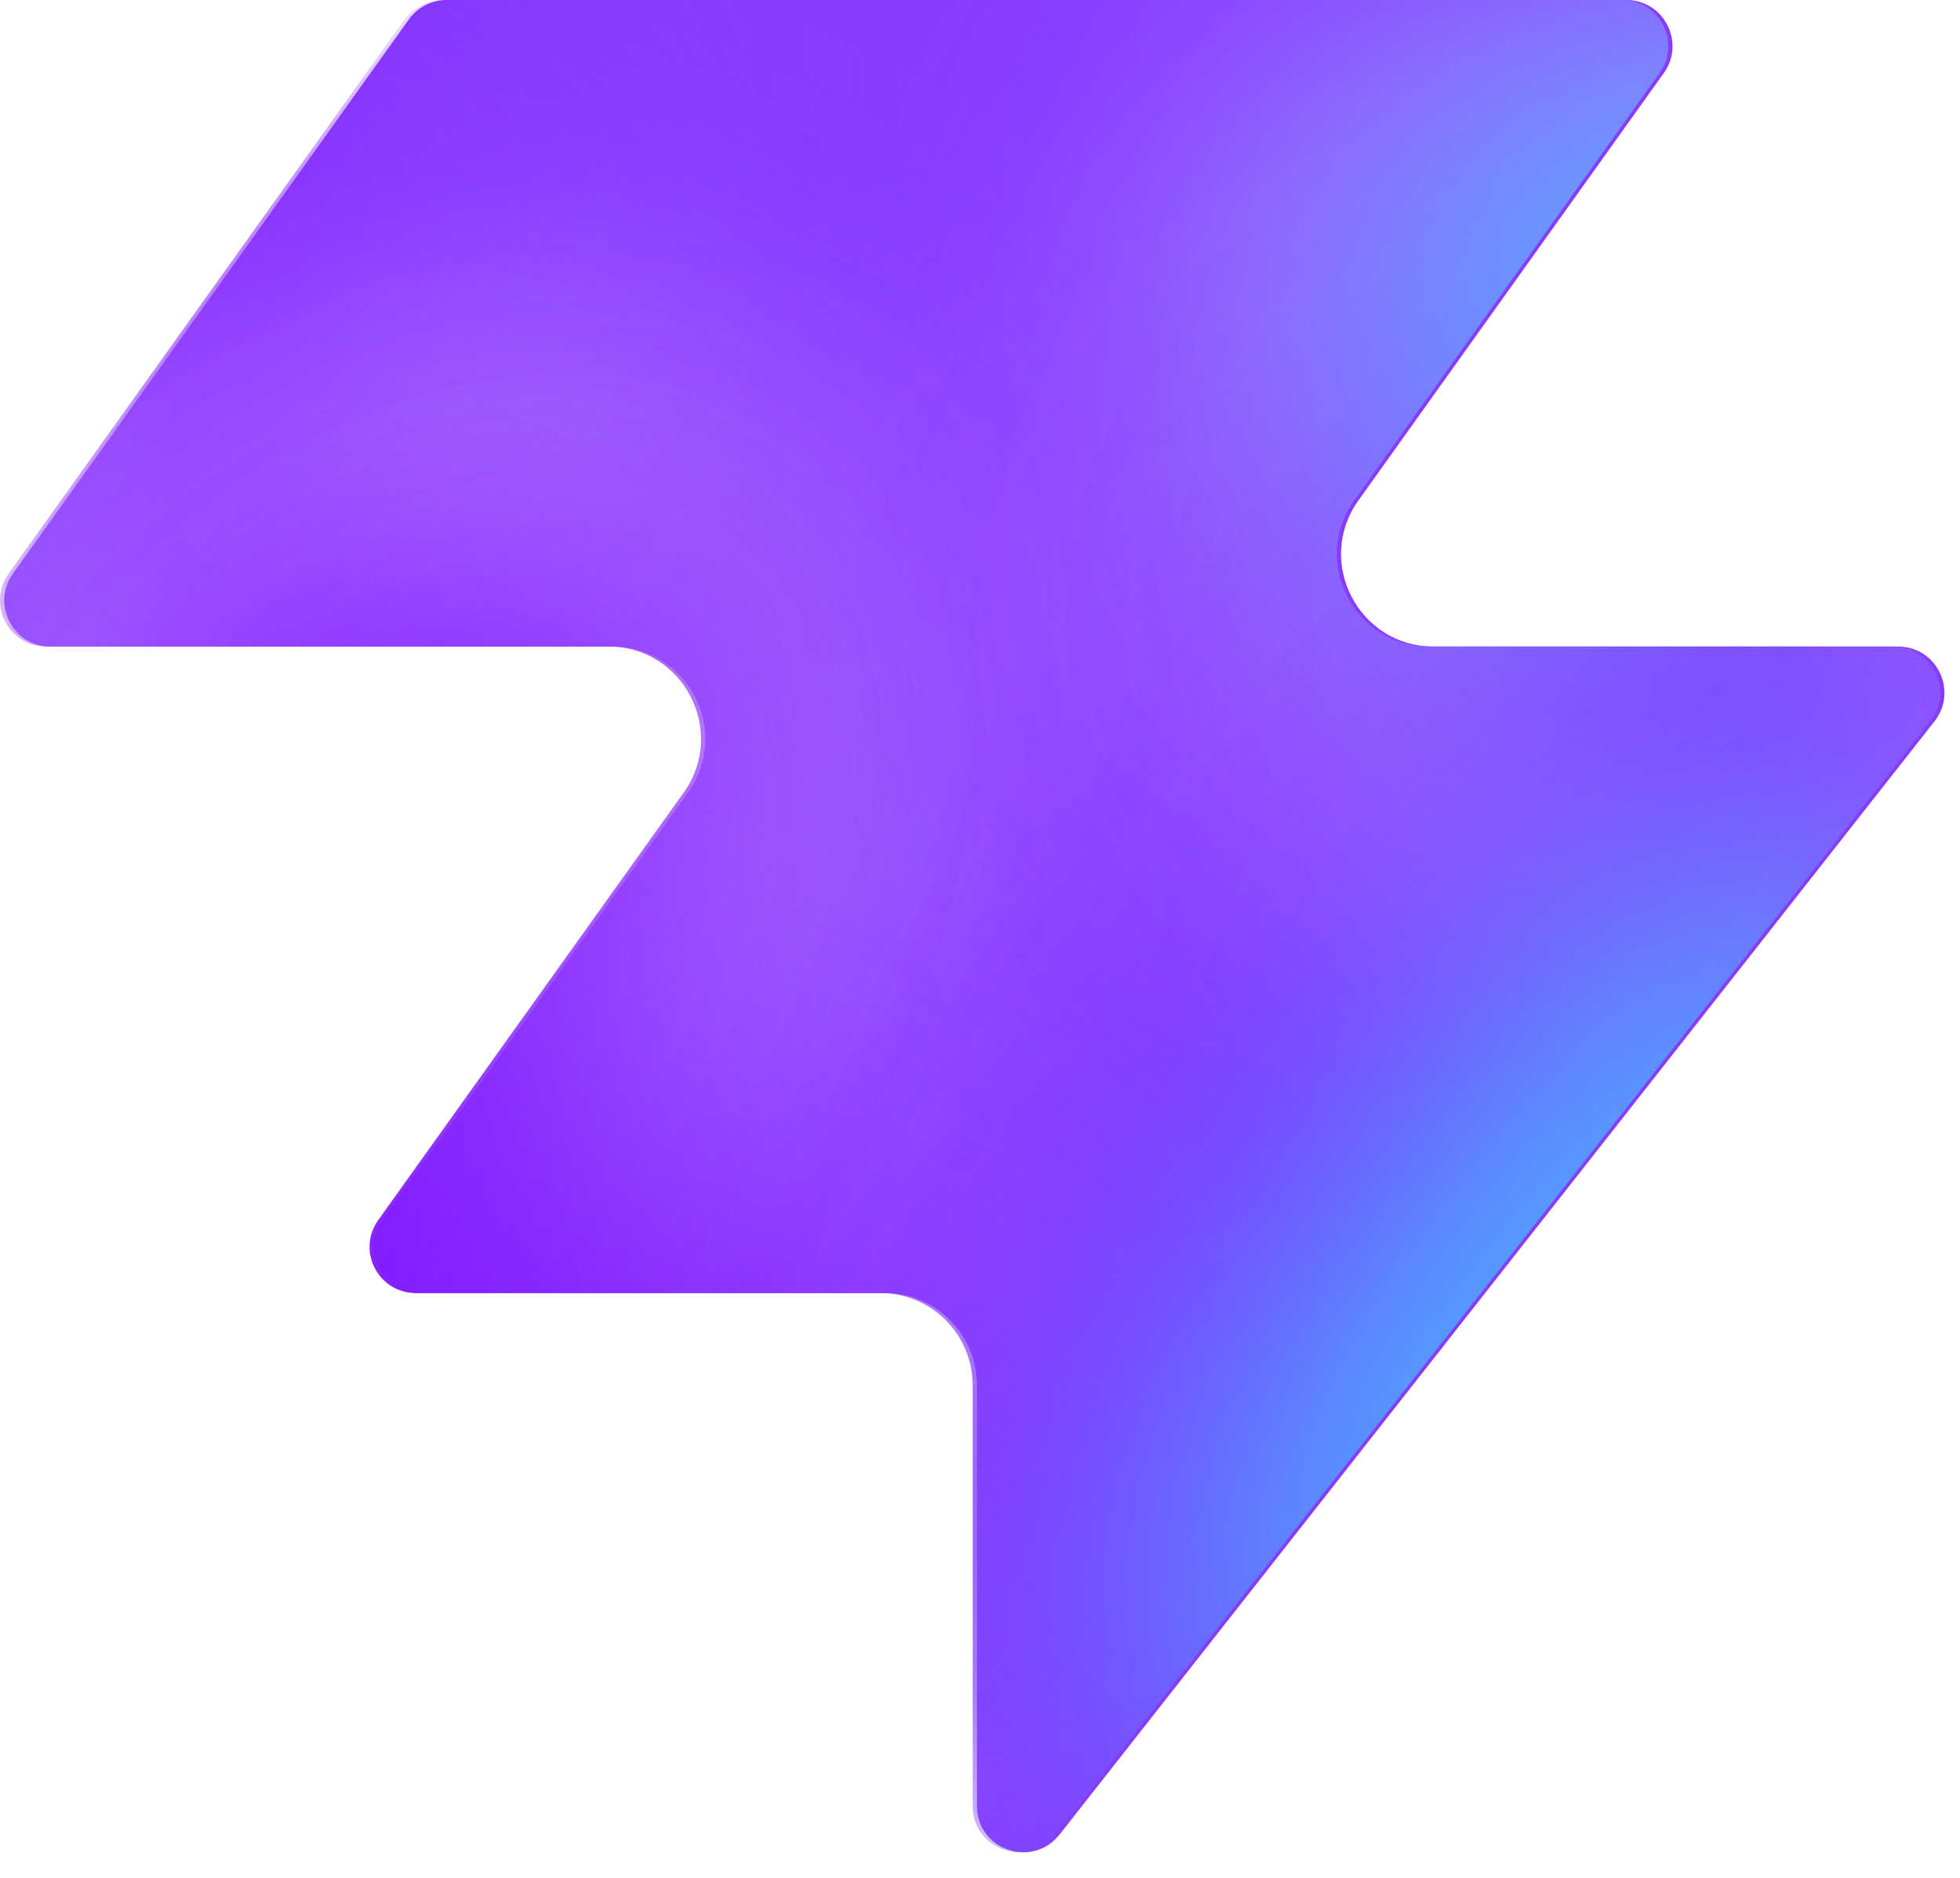
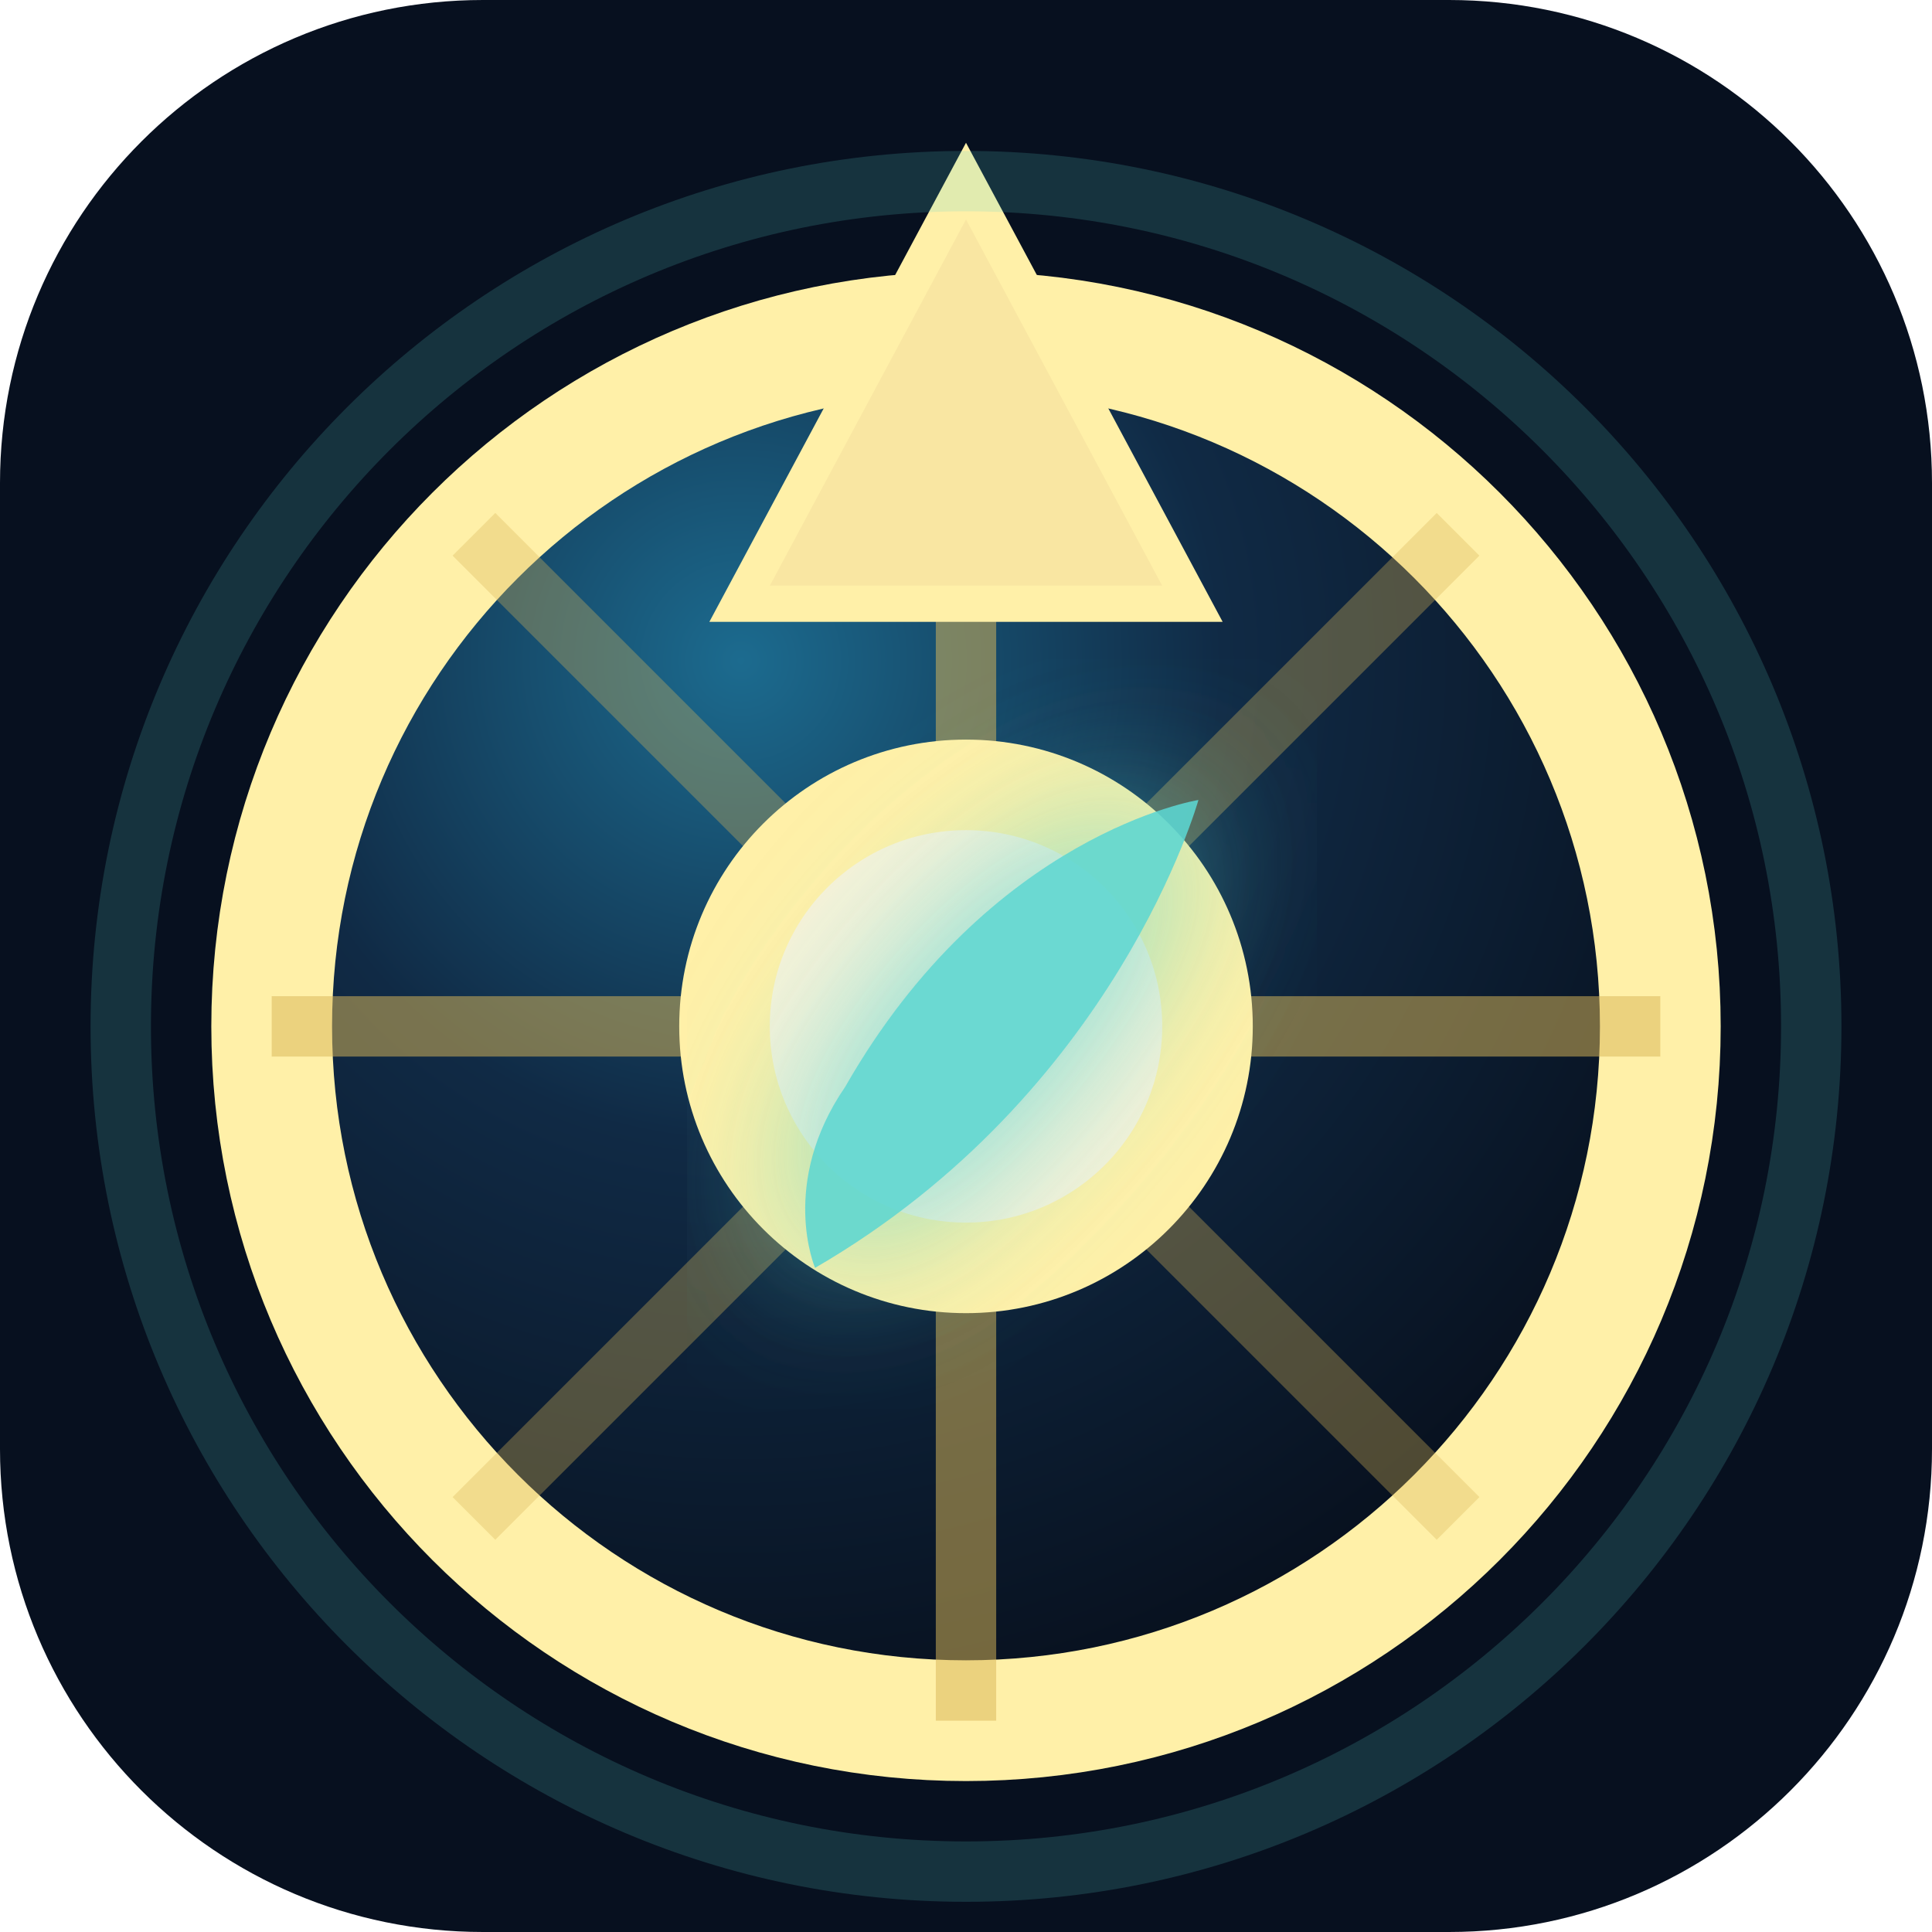
- <svg xmlns="http://www.w3.org/2000/svg" width="48" height="46" fill="none" viewBox="0 0 48 46">
-   <path fill="#863bff" d="M25.946 44.938c-.664.845-2.021.375-2.021-.698V33.937a2.26 2.26 0 0 0-2.262-2.262H10.287c-.92 0-1.456-1.04-.92-1.788l7.48-10.471c1.07-1.497 0-3.578-1.842-3.578H1.237c-.92 0-1.456-1.04-.92-1.788L10.013.474c.214-.297.556-.474.92-.474h28.894c.92 0 1.456 1.04.92 1.788l-7.48 10.471c-1.07 1.498 0 3.579 1.842 3.579h11.377c.943 0 1.473 1.088.89 1.83L25.947 44.94z" style="fill:#863bff;fill:color(display-p3 .525 .23 1);fill-opacity:1" />
-   <mask id="a" width="48" height="46" x="0" y="0" maskUnits="userSpaceOnUse" style="mask-type:alpha">
-     <path fill="#000" d="M25.842 44.938c-.664.844-2.021.375-2.021-.698V33.937a2.26 2.26 0 0 0-2.262-2.262H10.183c-.92 0-1.456-1.04-.92-1.788l7.48-10.471c1.07-1.498 0-3.579-1.842-3.579H1.133c-.92 0-1.456-1.04-.92-1.787L9.91.473c.214-.297.556-.474.92-.474h28.894c.92 0 1.456 1.04.92 1.788l-7.48 10.471c-1.07 1.498 0 3.578 1.842 3.578h11.377c.943 0 1.473 1.088.89 1.832L25.843 44.94z" style="fill:#000;fill-opacity:1" />
-   </mask>
-   <g mask="url(#a)">
-     <g filter="url(#b)">
-       <ellipse cx="5.508" cy="14.704" fill="#ede6ff" rx="5.508" ry="14.704" style="fill:#ede6ff;fill:color(display-p3 .927 .903 1);fill-opacity:1" transform="matrix(.00324 1 1 -.00324 -4.47 31.516)" />
-     </g>
-     <g filter="url(#c)">
-       <ellipse cx="10.399" cy="29.851" fill="#ede6ff" rx="10.399" ry="29.851" style="fill:#ede6ff;fill:color(display-p3 .927 .903 1);fill-opacity:1" transform="matrix(.00324 1 1 -.00324 -39.328 7.883)" />
-     </g>
-     <g filter="url(#d)">
-       <ellipse cx="5.508" cy="30.487" fill="#7e14ff" rx="5.508" ry="30.487" style="fill:#7e14ff;fill:color(display-p3 .492 .077 1);fill-opacity:1" transform="rotate(89.814 -25.913 -14.639)scale(1 -1)" />
-     </g>
-     <g filter="url(#e)">
-       <ellipse cx="5.508" cy="30.599" fill="#7e14ff" rx="5.508" ry="30.599" style="fill:#7e14ff;fill:color(display-p3 .492 .077 1);fill-opacity:1" transform="rotate(89.814 -32.644 -3.334)scale(1 -1)" />
-     </g>
-     <g filter="url(#f)">
-       <ellipse cx="5.508" cy="30.599" fill="#7e14ff" rx="5.508" ry="30.599" style="fill:#7e14ff;fill:color(display-p3 .492 .077 1);fill-opacity:1" transform="matrix(.00324 1 1 -.00324 -34.34 30.47)" />
-     </g>
-     <g filter="url(#g)">
-       <ellipse cx="14.072" cy="22.078" fill="#ede6ff" rx="14.072" ry="22.078" style="fill:#ede6ff;fill:color(display-p3 .927 .903 1);fill-opacity:1" transform="rotate(93.35 24.506 48.493)scale(-1 1)" />
-     </g>
-     <g filter="url(#h)">
-       <ellipse cx="3.47" cy="21.501" fill="#7e14ff" rx="3.47" ry="21.501" style="fill:#7e14ff;fill:color(display-p3 .492 .077 1);fill-opacity:1" transform="rotate(89.009 28.708 47.59)scale(-1 1)" />
-     </g>
-     <g filter="url(#i)">
-       <ellipse cx="3.47" cy="21.501" fill="#7e14ff" rx="3.47" ry="21.501" style="fill:#7e14ff;fill:color(display-p3 .492 .077 1);fill-opacity:1" transform="rotate(89.009 28.708 47.59)scale(-1 1)" />
-     </g>
-     <g filter="url(#j)">
-       <ellipse cx=".387" cy="8.972" fill="#7e14ff" rx="4.407" ry="29.108" style="fill:#7e14ff;fill:color(display-p3 .492 .077 1);fill-opacity:1" transform="rotate(39.51 .387 8.972)" />
-     </g>
-     <g filter="url(#k)">
-       <ellipse cx="47.523" cy="-6.092" fill="#7e14ff" rx="4.407" ry="29.108" style="fill:#7e14ff;fill:color(display-p3 .492 .077 1);fill-opacity:1" transform="rotate(37.892 47.523 -6.092)" />
-     </g>
-     <g filter="url(#l)">
-       <ellipse cx="41.412" cy="6.333" fill="#47bfff" rx="5.971" ry="9.665" style="fill:#47bfff;fill:color(display-p3 .28 .748 1);fill-opacity:1" transform="rotate(37.892 41.412 6.333)" />
-     </g>
-     <g filter="url(#m)">
-       <ellipse cx="-1.879" cy="38.332" fill="#7e14ff" rx="4.407" ry="29.108" style="fill:#7e14ff;fill:color(display-p3 .492 .077 1);fill-opacity:1" transform="rotate(37.892 -1.88 38.332)" />
-     </g>
-     <g filter="url(#n)">
-       <ellipse cx="-1.879" cy="38.332" fill="#7e14ff" rx="4.407" ry="29.108" style="fill:#7e14ff;fill:color(display-p3 .492 .077 1);fill-opacity:1" transform="rotate(37.892 -1.88 38.332)" />
-     </g>
-     <g filter="url(#o)">
-       <ellipse cx="35.651" cy="29.907" fill="#7e14ff" rx="4.407" ry="29.108" style="fill:#7e14ff;fill:color(display-p3 .492 .077 1);fill-opacity:1" transform="rotate(37.892 35.651 29.907)" />
-     </g>
-     <g filter="url(#p)">
-       <ellipse cx="38.418" cy="32.4" fill="#47bfff" rx="5.971" ry="15.297" style="fill:#47bfff;fill:color(display-p3 .28 .748 1);fill-opacity:1" transform="rotate(37.892 38.418 32.4)" />
-     </g>
-   </g>
+ <svg xmlns="http://www.w3.org/2000/svg" viewBox="0 0 64 64" role="img" aria-label="Rift Roulette icon">
  <defs>
-     <filter id="b" width="60.045" height="41.654" x="-19.77" y="16.149" color-interpolation-filters="sRGB" filterUnits="userSpaceOnUse">
-       <feFlood flood-opacity="0" result="BackgroundImageFix" />
-       <feBlend in="SourceGraphic" in2="BackgroundImageFix" result="shape" />
-       <feGaussianBlur result="effect1_foregroundBlur_2002_17158" stdDeviation="7.659" />
-     </filter>
-     <filter id="c" width="90.34" height="51.437" x="-54.613" y="-7.533" color-interpolation-filters="sRGB" filterUnits="userSpaceOnUse">
-       <feFlood flood-opacity="0" result="BackgroundImageFix" />
-       <feBlend in="SourceGraphic" in2="BackgroundImageFix" result="shape" />
-       <feGaussianBlur result="effect1_foregroundBlur_2002_17158" stdDeviation="7.659" />
-     </filter>
-     <filter id="d" width="79.355" height="29.4" x="-49.64" y="2.03" color-interpolation-filters="sRGB" filterUnits="userSpaceOnUse">
-       <feFlood flood-opacity="0" result="BackgroundImageFix" />
-       <feBlend in="SourceGraphic" in2="BackgroundImageFix" result="shape" />
-       <feGaussianBlur result="effect1_foregroundBlur_2002_17158" stdDeviation="4.596" />
-     </filter>
-     <filter id="e" width="79.579" height="29.4" x="-45.045" y="20.029" color-interpolation-filters="sRGB" filterUnits="userSpaceOnUse">
-       <feFlood flood-opacity="0" result="BackgroundImageFix" />
-       <feBlend in="SourceGraphic" in2="BackgroundImageFix" result="shape" />
-       <feGaussianBlur result="effect1_foregroundBlur_2002_17158" stdDeviation="4.596" />
-     </filter>
-     <filter id="f" width="79.579" height="29.4" x="-43.513" y="21.178" color-interpolation-filters="sRGB" filterUnits="userSpaceOnUse">
-       <feFlood flood-opacity="0" result="BackgroundImageFix" />
-       <feBlend in="SourceGraphic" in2="BackgroundImageFix" result="shape" />
-       <feGaussianBlur result="effect1_foregroundBlur_2002_17158" stdDeviation="4.596" />
-     </filter>
-     <filter id="g" width="74.749" height="58.852" x="15.756" y="-17.901" color-interpolation-filters="sRGB" filterUnits="userSpaceOnUse">
-       <feFlood flood-opacity="0" result="BackgroundImageFix" />
-       <feBlend in="SourceGraphic" in2="BackgroundImageFix" result="shape" />
-       <feGaussianBlur result="effect1_foregroundBlur_2002_17158" stdDeviation="7.659" />
-     </filter>
-     <filter id="h" width="61.377" height="25.362" x="23.548" y="2.284" color-interpolation-filters="sRGB" filterUnits="userSpaceOnUse">
-       <feFlood flood-opacity="0" result="BackgroundImageFix" />
-       <feBlend in="SourceGraphic" in2="BackgroundImageFix" result="shape" />
-       <feGaussianBlur result="effect1_foregroundBlur_2002_17158" stdDeviation="4.596" />
-     </filter>
-     <filter id="i" width="61.377" height="25.362" x="23.548" y="2.284" color-interpolation-filters="sRGB" filterUnits="userSpaceOnUse">
-       <feFlood flood-opacity="0" result="BackgroundImageFix" />
-       <feBlend in="SourceGraphic" in2="BackgroundImageFix" result="shape" />
-       <feGaussianBlur result="effect1_foregroundBlur_2002_17158" stdDeviation="4.596" />
-     </filter>
-     <filter id="j" width="56.045" height="63.649" x="-27.636" y="-22.853" color-interpolation-filters="sRGB" filterUnits="userSpaceOnUse">
-       <feFlood flood-opacity="0" result="BackgroundImageFix" />
-       <feBlend in="SourceGraphic" in2="BackgroundImageFix" result="shape" />
-       <feGaussianBlur result="effect1_foregroundBlur_2002_17158" stdDeviation="4.596" />
-     </filter>
-     <filter id="k" width="54.814" height="64.646" x="20.116" y="-38.415" color-interpolation-filters="sRGB" filterUnits="userSpaceOnUse">
-       <feFlood flood-opacity="0" result="BackgroundImageFix" />
-       <feBlend in="SourceGraphic" in2="BackgroundImageFix" result="shape" />
-       <feGaussianBlur result="effect1_foregroundBlur_2002_17158" stdDeviation="4.596" />
-     </filter>
-     <filter id="l" width="33.541" height="35.313" x="24.641" y="-11.323" color-interpolation-filters="sRGB" filterUnits="userSpaceOnUse">
-       <feFlood flood-opacity="0" result="BackgroundImageFix" />
-       <feBlend in="SourceGraphic" in2="BackgroundImageFix" result="shape" />
-       <feGaussianBlur result="effect1_foregroundBlur_2002_17158" stdDeviation="4.596" />
-     </filter>
-     <filter id="m" width="54.814" height="64.646" x="-29.286" y="6.009" color-interpolation-filters="sRGB" filterUnits="userSpaceOnUse">
-       <feFlood flood-opacity="0" result="BackgroundImageFix" />
-       <feBlend in="SourceGraphic" in2="BackgroundImageFix" result="shape" />
-       <feGaussianBlur result="effect1_foregroundBlur_2002_17158" stdDeviation="4.596" />
-     </filter>
-     <filter id="n" width="54.814" height="64.646" x="-29.286" y="6.009" color-interpolation-filters="sRGB" filterUnits="userSpaceOnUse">
-       <feFlood flood-opacity="0" result="BackgroundImageFix" />
-       <feBlend in="SourceGraphic" in2="BackgroundImageFix" result="shape" />
-       <feGaussianBlur result="effect1_foregroundBlur_2002_17158" stdDeviation="4.596" />
-     </filter>
-     <filter id="o" width="54.814" height="64.646" x="8.244" y="-2.416" color-interpolation-filters="sRGB" filterUnits="userSpaceOnUse">
-       <feFlood flood-opacity="0" result="BackgroundImageFix" />
-       <feBlend in="SourceGraphic" in2="BackgroundImageFix" result="shape" />
-       <feGaussianBlur result="effect1_foregroundBlur_2002_17158" stdDeviation="4.596" />
-     </filter>
-     <filter id="p" width="39.409" height="43.623" x="18.713" y="10.588" color-interpolation-filters="sRGB" filterUnits="userSpaceOnUse">
-       <feFlood flood-opacity="0" result="BackgroundImageFix" />
-       <feBlend in="SourceGraphic" in2="BackgroundImageFix" result="shape" />
-       <feGaussianBlur result="effect1_foregroundBlur_2002_17158" stdDeviation="4.596" />
+     <radialGradient id="bg" cx="34%" cy="24%" r="76%">
+       <stop offset="0" stop-color="#1c6b8f" />
+       <stop offset="0.45" stop-color="#102a45" />
+       <stop offset="1" stop-color="#08111f" />
+     </radialGradient>
+     <linearGradient id="gold" x1="14" x2="50" y1="10" y2="54">
+       <stop offset="0" stop-color="#fff0a8" />
+       <stop offset="0.45" stop-color="#c89b3c" />
+       <stop offset="1" stop-color="#6f4f1d" />
+     </linearGradient>
+     <linearGradient id="pointer" x1="32" x2="32" y1="3" y2="18">
+       <stop offset="0" stop-color="#f9e6a2" />
+       <stop offset="1" stop-color="#b78a2d" />
+     </linearGradient>
+     <filter id="glow" x="-30%" y="-30%" width="160%" height="160%">
+       <feGaussianBlur stdDeviation="2.6" result="blur" />
+       <feMerge>
+         <feMergeNode in="blur" />
+         <feMergeNode in="SourceGraphic" />
+       </feMerge>
    </filter>
  </defs>
+   <rect width="64" height="64" rx="16" fill="#07101f" />
+   <circle cx="32" cy="34" r="23" fill="url(#bg)" stroke="url(#gold)" stroke-width="4" />
+   <path d="M32 11v46" stroke="#d9b65a" stroke-opacity=".52" stroke-width="2" />
+   <path d="M9 34h46" stroke="#d9b65a" stroke-opacity=".52" stroke-width="2" />
+   <path d="M15.7 17.7 48.3 50.3" stroke="#d9b65a" stroke-opacity=".34" stroke-width="2" />
+   <path d="M48.3 17.7 15.7 50.3" stroke="#d9b65a" stroke-opacity=".34" stroke-width="2" />
+   <path d="M32 6 24.5 20h15L32 6Z" fill="url(#pointer)" stroke="#fff0a8" stroke-width="1.2" />
+   <circle cx="32" cy="34" r="8" fill="#f8f2d8" stroke="url(#gold)" stroke-width="3" />
+   <path d="M28 36c4.8-8.4 11.7-9.5 11.7-9.5S37 36.2 27 42c0 0-1.2-2.8 1-6Z" fill="#5bd6d1" filter="url(#glow)" opacity=".9" />
+   <circle cx="32" cy="34" r="28" fill="none" stroke="#5bd6d1" stroke-opacity=".18" stroke-width="2" />
</svg>
